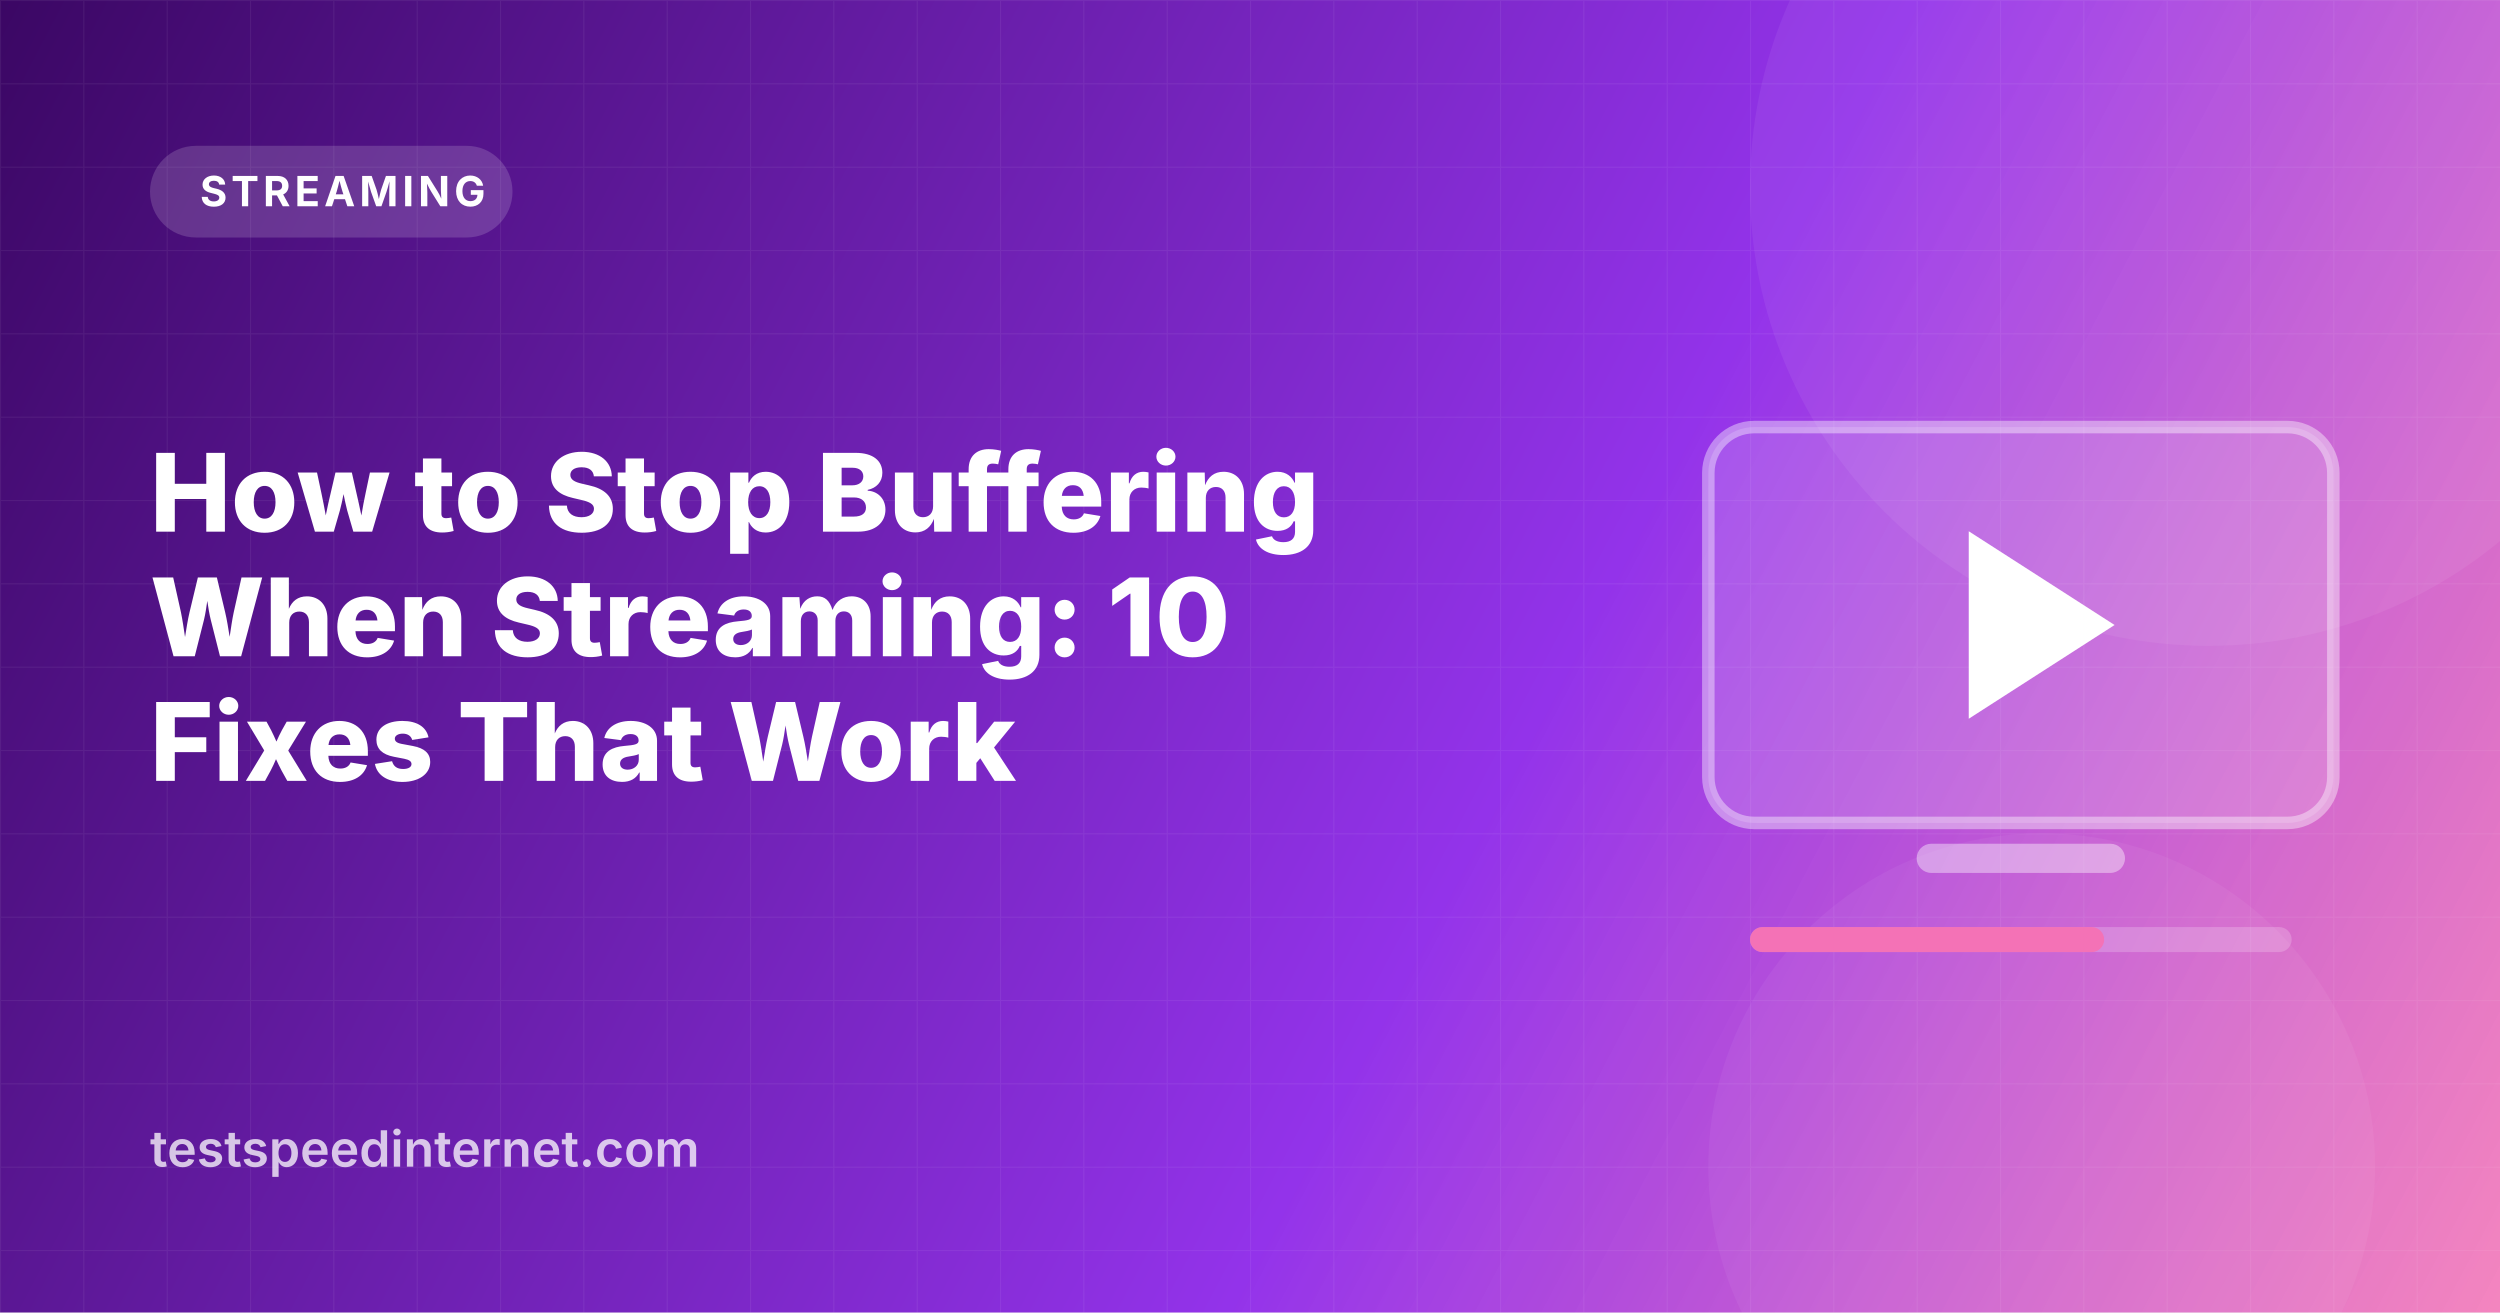
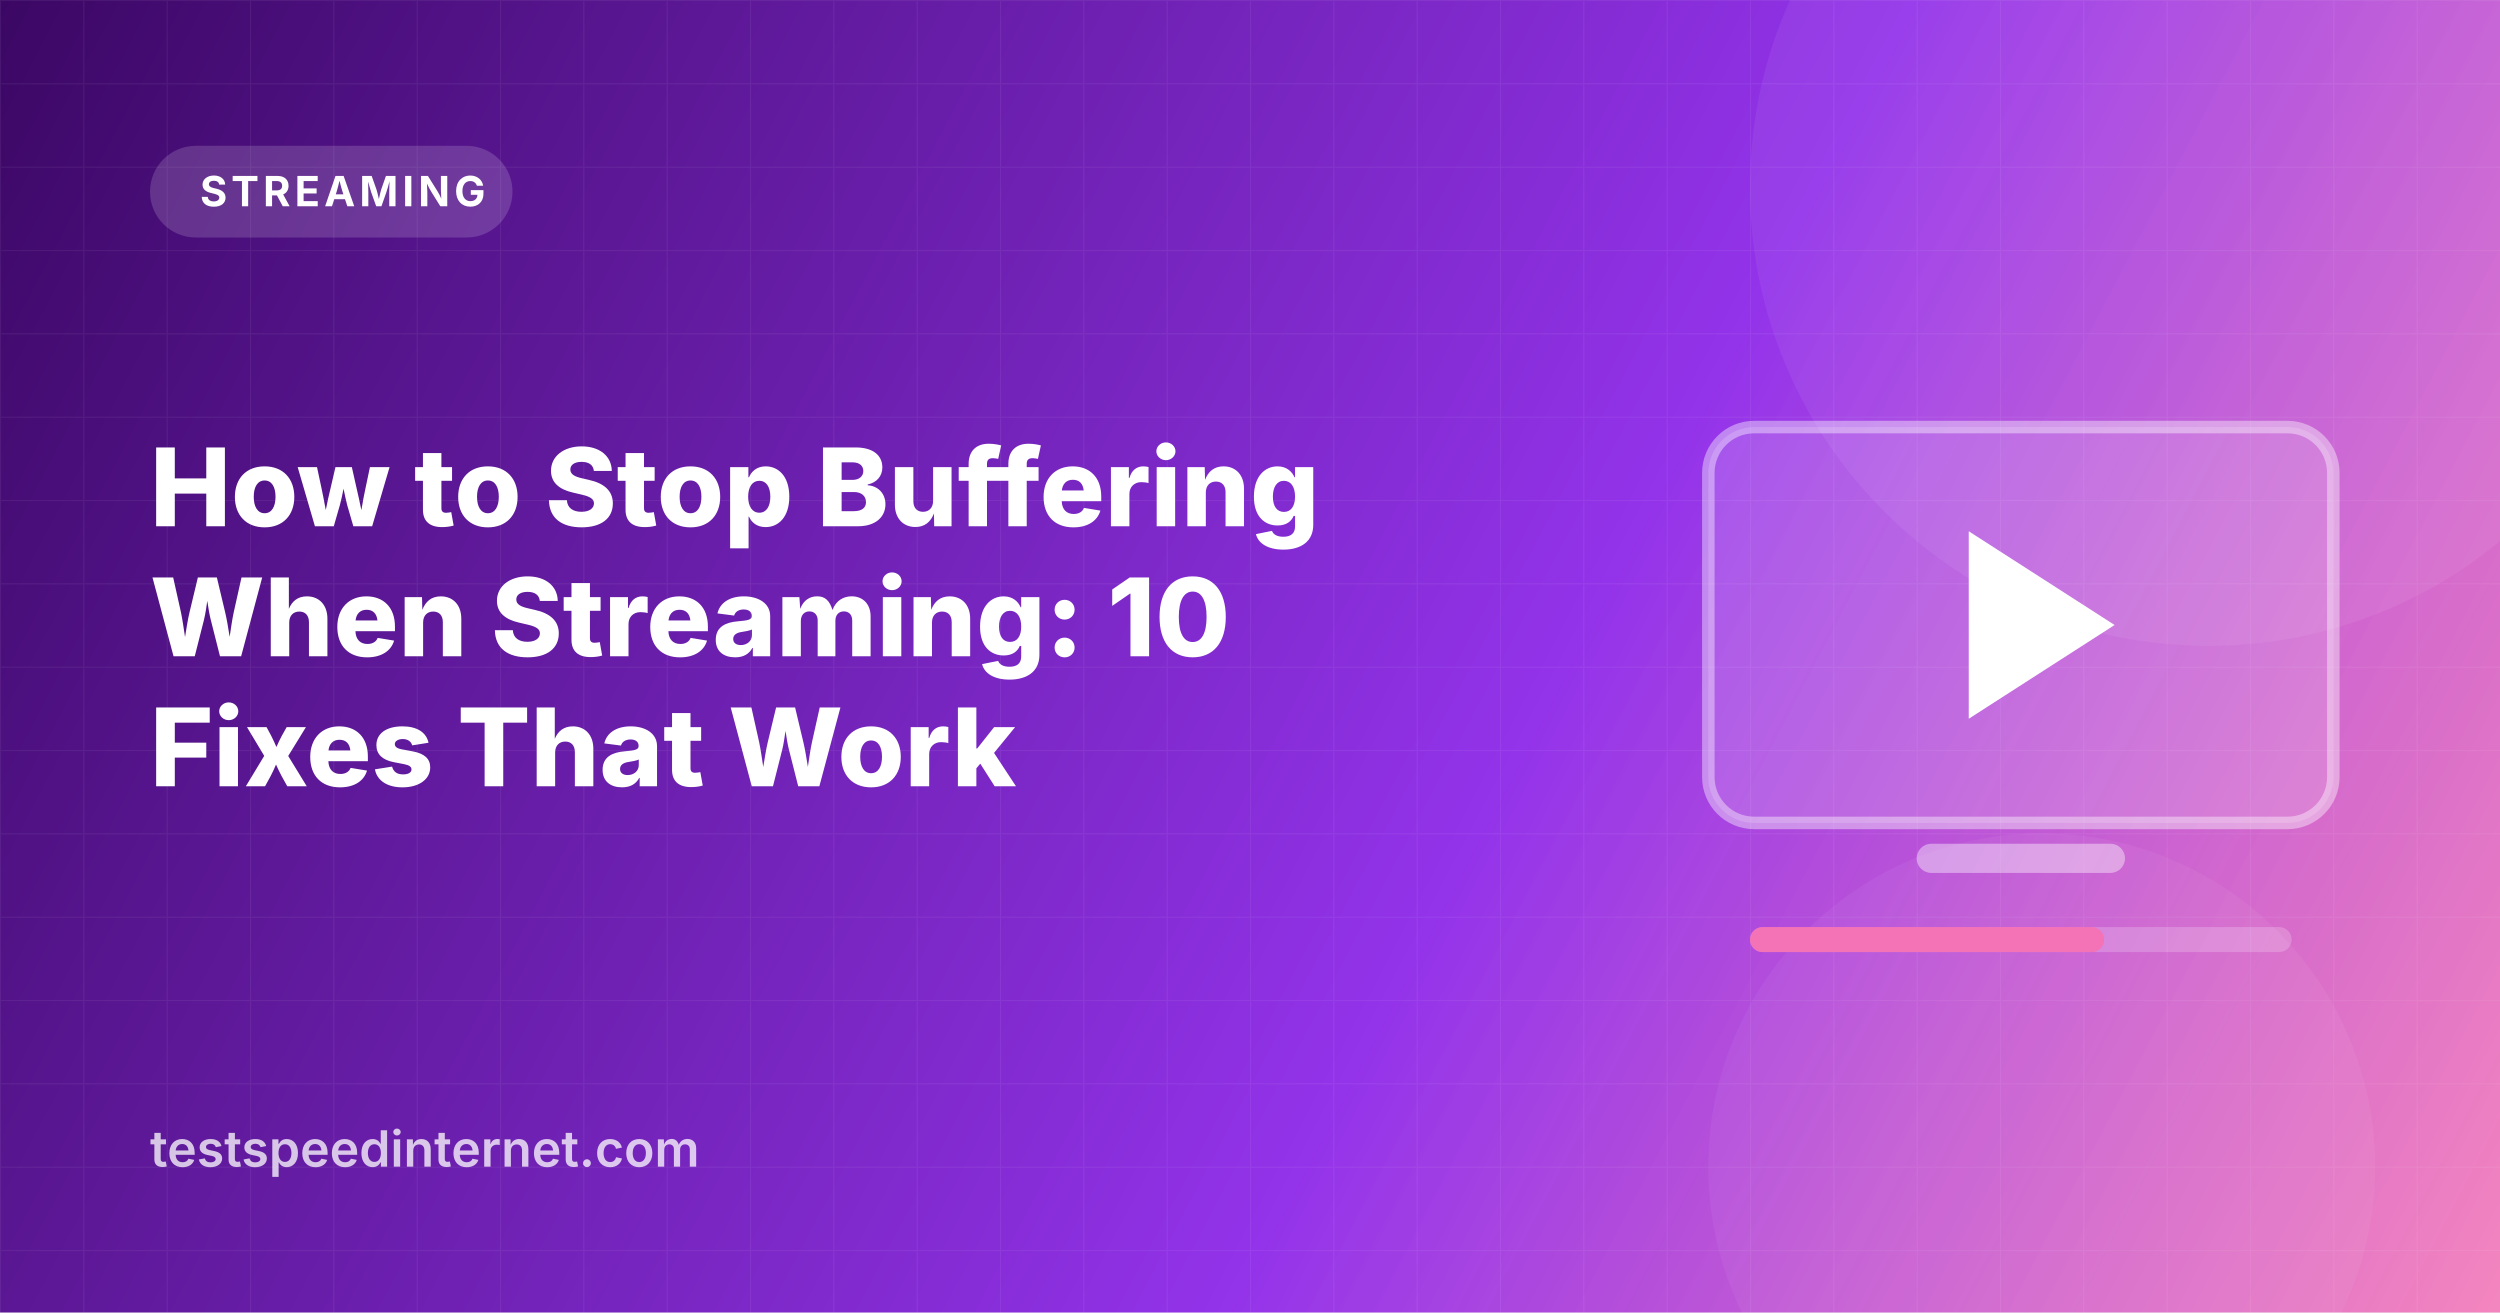
<svg xmlns="http://www.w3.org/2000/svg" width="1200" height="630" viewBox="0 0 1200 630" font-family="Inter, 'Segoe UI', Helvetica, Arial, sans-serif">
  <defs>
    <linearGradient id="bg" x1="0" y1="0" x2="1200" y2="630" gradientUnits="userSpaceOnUse">
      <stop stop-color="#3b0764" />
      <stop offset=".6" stop-color="#9333ea" />
      <stop offset="1" stop-color="#f472b6" stop-opacity=".85" />
    </linearGradient>
    <pattern id="grid" width="40" height="40" patternUnits="userSpaceOnUse">
      <path d="M40 0H0V40" fill="none" stroke="#fff" stroke-opacity=".06" />
    </pattern>
  </defs>
  <rect width="1200" height="630" fill="url(#bg)" />
  <rect width="1200" height="630" fill="url(#grid)" />
  <circle cx="1060" cy="90" r="220" fill="#fff" fill-opacity=".06" />
  <circle cx="980" cy="560" r="160" fill="#fff" fill-opacity=".05" />
  <rect x="72" y="70" width="174" height="44" rx="22" fill="#fff" fill-opacity=".16" />
  <text x="96" y="99" font-size="20" font-weight="700" letter-spacing="2" fill="#fff">STREAMING</text>
-   <text x="72" y="255.2" font-size="52" font-weight="800" fill="#fff">How to Stop Buffering</text>
+   <text x="72" y="252.6" font-size="52" font-weight="800" fill="#fff">How to Stop Buffering</text>
  <text x="72" y="315" font-size="52" font-weight="800" fill="#fff">When Streaming: 10</text>
-   <text x="72" y="374.8" font-size="52" font-weight="800" fill="#fff">Fixes That Work</text>
+   <text x="72" y="377.4" font-size="52" font-weight="800" fill="#fff">Fixes That Work</text>
  <text x="72" y="560" font-size="24" font-weight="600" fill="#fff" fill-opacity=".75">testspeedinternet.com</text>
  <g transform="translate(790 135)">
    <rect x="30" y="70" width="300" height="190" rx="22" fill="#fff" fill-opacity=".16" stroke="#fff" stroke-opacity=".4" stroke-width="6" />
    <path d="M155 120 L225 165 L155 210 Z" fill="#fff" />
    <rect x="130" y="270" width="100" height="14" rx="7" fill="#fff" fill-opacity=".4" />
    <rect x="50" y="310" width="260" height="12" rx="6" fill="#fff" fill-opacity=".2" />
    <rect x="50" y="310" width="170" height="12" rx="6" fill="#f472b6" />
  </g>
</svg>
